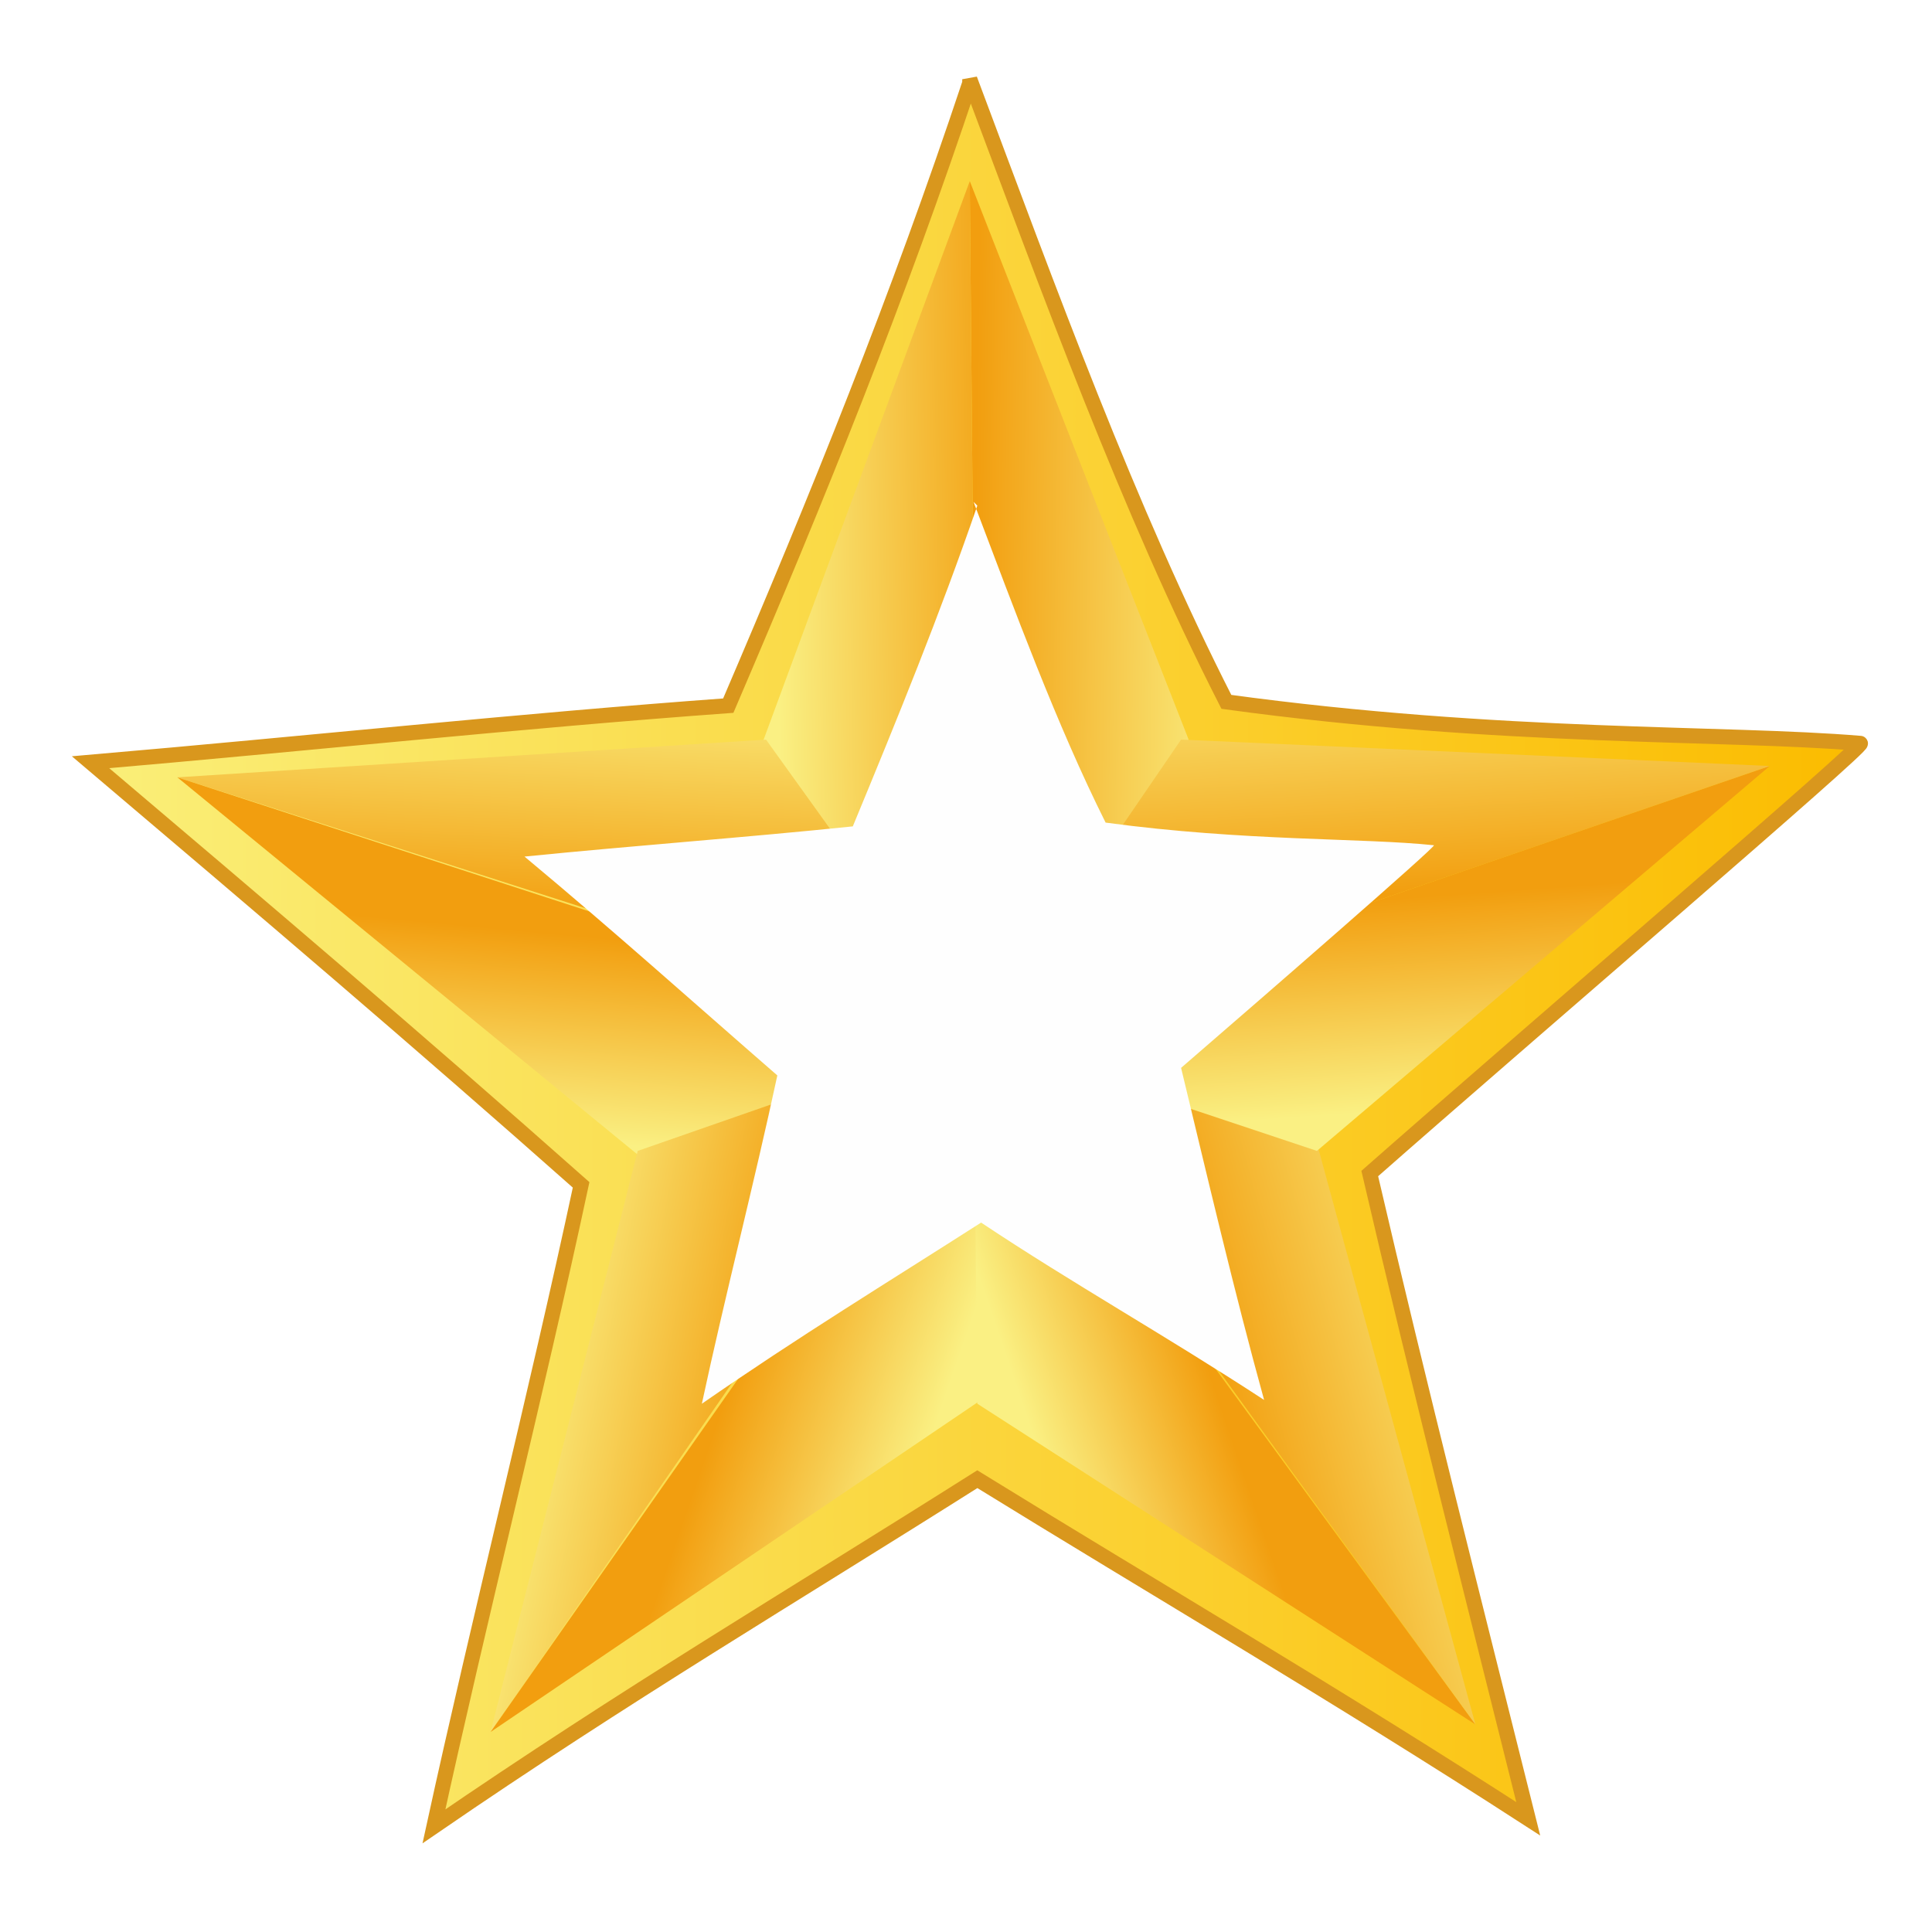
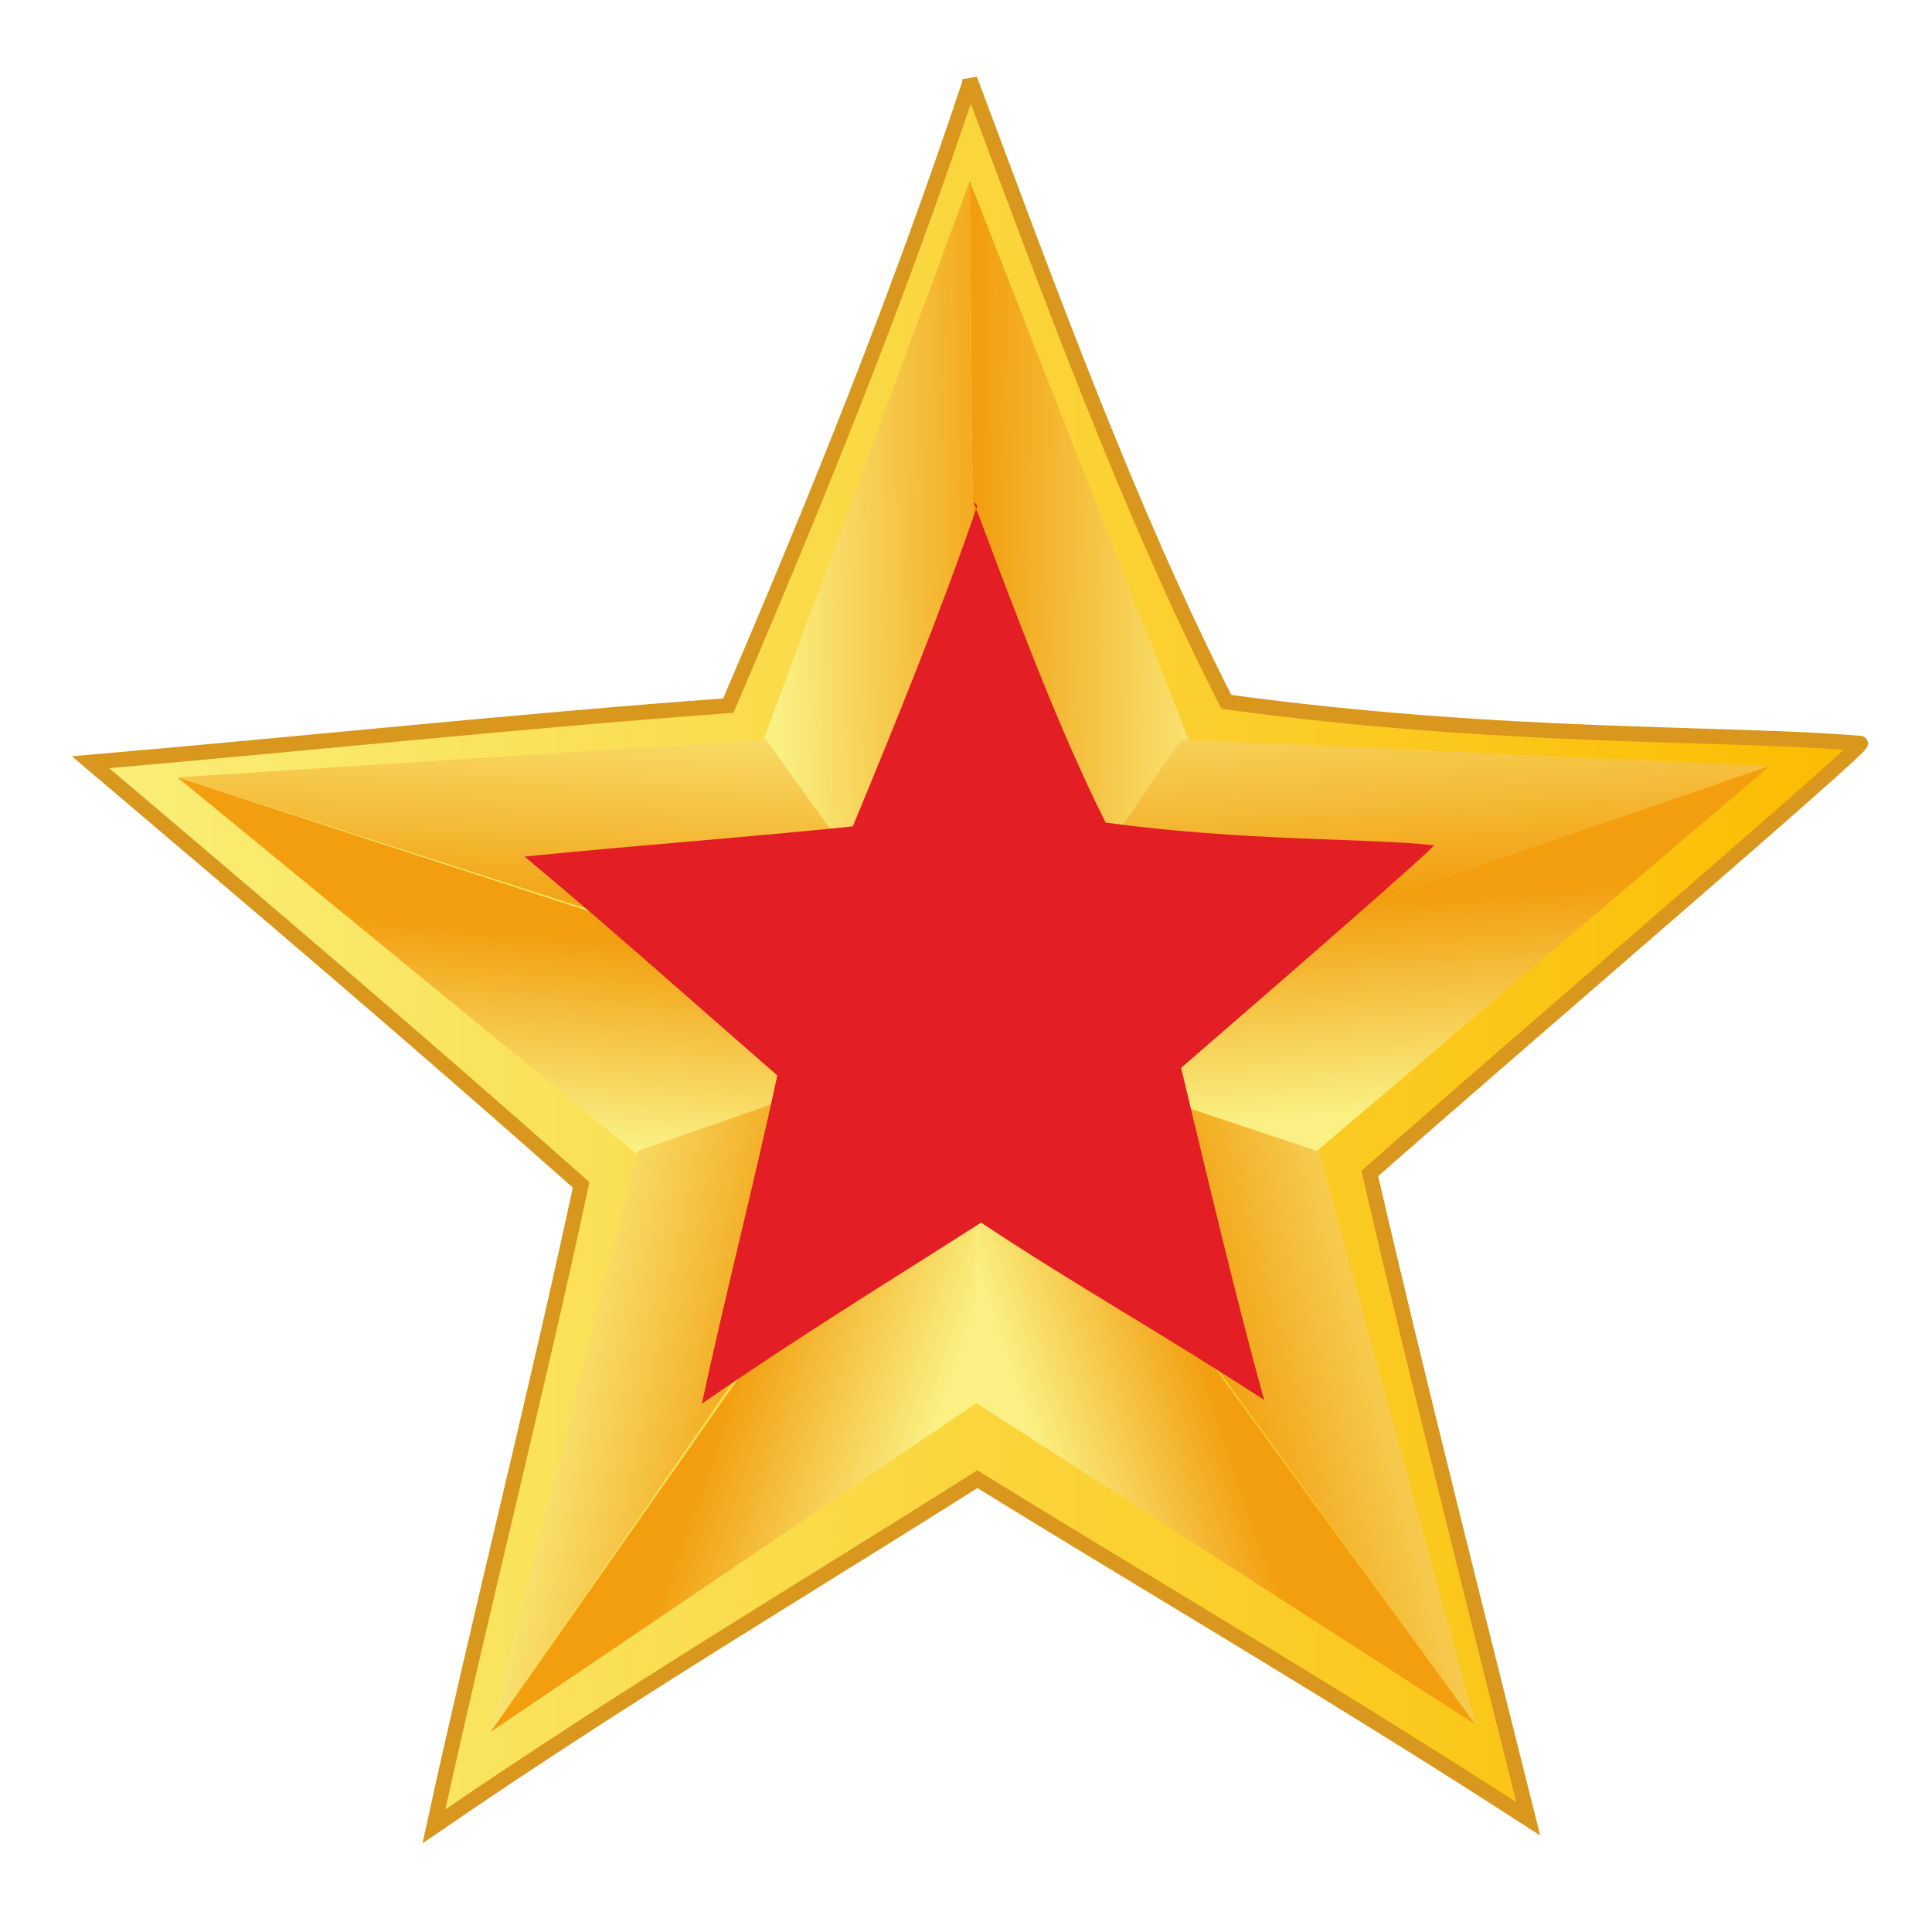
<svg xmlns="http://www.w3.org/2000/svg" xmlns:xlink="http://www.w3.org/1999/xlink" xml:space="preserve" width="512px" height="512px" version="1.1" style="shape-rendering:geometricPrecision; text-rendering:geometricPrecision; image-rendering:optimizeQuality; fill-rule:evenodd; clip-rule:evenodd" viewBox="0 0 512 512">
  <defs>
    <style type="text/css">
   
    .str0 {stroke:#D9971D;stroke-width:4}
    .fil1 {fill:none}
-     .fil12 {fill:#FEFEFE}
+     .fil12 {fill:#E31E24}
    .fil0 {fill:url(#id0)}
    .fil5 {fill:url(#id1)}
    .fil4 {fill:url(#id2)}
    .fil7 {fill:url(#id3)}
    .fil8 {fill:url(#id4)}
    .fil10 {fill:url(#id5)}
    .fil9 {fill:url(#id6)}
    .fil11 {fill:url(#id7)}
    .fil3 {fill:url(#id8)}
    .fil2 {fill:url(#id9)}
    .fil6 {fill:url(#id10)}
   
  </style>
    <linearGradient id="id0" gradientUnits="userSpaceOnUse" x1="24" y1="252" x2="491" y2="252">
      <stop offset="0" style="stop-opacity:1; stop-color:#FAEF79" />
      <stop offset="1" style="stop-opacity:1; stop-color:#FBBC00" />
    </linearGradient>
    <linearGradient id="id1" gradientUnits="userSpaceOnUse" x1="143" y1="247" x2="138" y2="301">
      <stop offset="0" style="stop-opacity:1; stop-color:#F29E0F" />
      <stop offset="1" style="stop-opacity:1; stop-color:#FAF083" />
    </linearGradient>
    <linearGradient id="id2" gradientUnits="userSpaceOnUse" xlink:href="#id1" x1="162" y1="244" x2="165" y2="177">
  </linearGradient>
    <linearGradient id="id3" gradientUnits="userSpaceOnUse" xlink:href="#id1" x1="191" y1="374" x2="243" y2="392">
  </linearGradient>
    <linearGradient id="id4" gradientUnits="userSpaceOnUse" xlink:href="#id1" x1="324" y1="374" x2="277" y2="390">
  </linearGradient>
    <linearGradient id="id5" gradientUnits="userSpaceOnUse" xlink:href="#id1" x1="371" y1="238" x2="375" y2="294">
  </linearGradient>
    <linearGradient id="id6" gradientUnits="userSpaceOnUse" xlink:href="#id1" x1="319" y1="359" x2="395" y2="338">
  </linearGradient>
    <linearGradient id="id7" gradientUnits="userSpaceOnUse" xlink:href="#id1" x1="351" y1="238" x2="347" y2="167">
  </linearGradient>
    <linearGradient id="id8" gradientUnits="userSpaceOnUse" xlink:href="#id1" x1="268" y1="162" x2="206" y2="163">
  </linearGradient>
    <linearGradient id="id9" gradientUnits="userSpaceOnUse" xlink:href="#id1" x1="258" y1="162" x2="327" y2="163">
  </linearGradient>
    <linearGradient id="id10" gradientUnits="userSpaceOnUse" xlink:href="#id1" x1="205" y1="364" x2="141" y2="351">
  </linearGradient>
  </defs>
  <g id="Слой_x0020_1">
    <path class="fil0" d="M257 21c21,56 42,114 68,165 73,10 132,8 168,11 2,0 -88,77 -130,114 13,56 28,115 42,171 -51,-33 -99,-61 -146,-90 -49,31 -93,57 -144,92 12,-55 27,-114 39,-170 -44,-39 -84,-73 -130,-112 58,-5 114,-11 169,-15 24,-56 45,-108 64,-165z" />
    <path class="fil1 str0" d="M257 21c21,56 42,114 68,165 73,10 132,8 168,11 2,0 -88,77 -130,114 13,56 28,115 42,171 -51,-33 -99,-61 -146,-90 -49,31 -93,57 -144,92 12,-55 27,-114 39,-170 -44,-39 -84,-73 -130,-112 58,-5 114,-11 169,-15 24,-56 45,-108 64,-165z" />
    <polygon class="fil2" points="259,275 257,48 315,196 " />
    <polygon class="fil3" points="259,275 257,48 202,197 " />
    <polygon class="fil4" points="259,274 47,206 203,196 " />
    <polygon class="fil5" points="259,275 47,206 169,306 " />
    <polygon class="fil6" points="258,274 130,459 169,305 " />
    <polygon class="fil7" points="259,275 130,459 260,371 " />
    <polygon class="fil8" points="258,275 391,457 259,372 " />
    <polygon class="fil9" points="259,275 391,457 349,303 " />
    <polygon class="fil10" points="259,275 469,203 349,305 " />
    <polygon class="fil11" points="259,275 469,203 313,196 " />
    <path class="fil12" d="M258 133c11,29 22,59 35,85 37,5 68,4 87,6 1,0 -45,40 -67,59 7,29 14,59 22,88 -26,-17 -51,-31 -75,-47 -25,16 -48,30 -74,48 6,-28 14,-59 20,-87 -23,-20 -43,-38 -67,-58 30,-3 58,-5 87,-8 12,-29 23,-56 33,-85z" />
  </g>
</svg>
